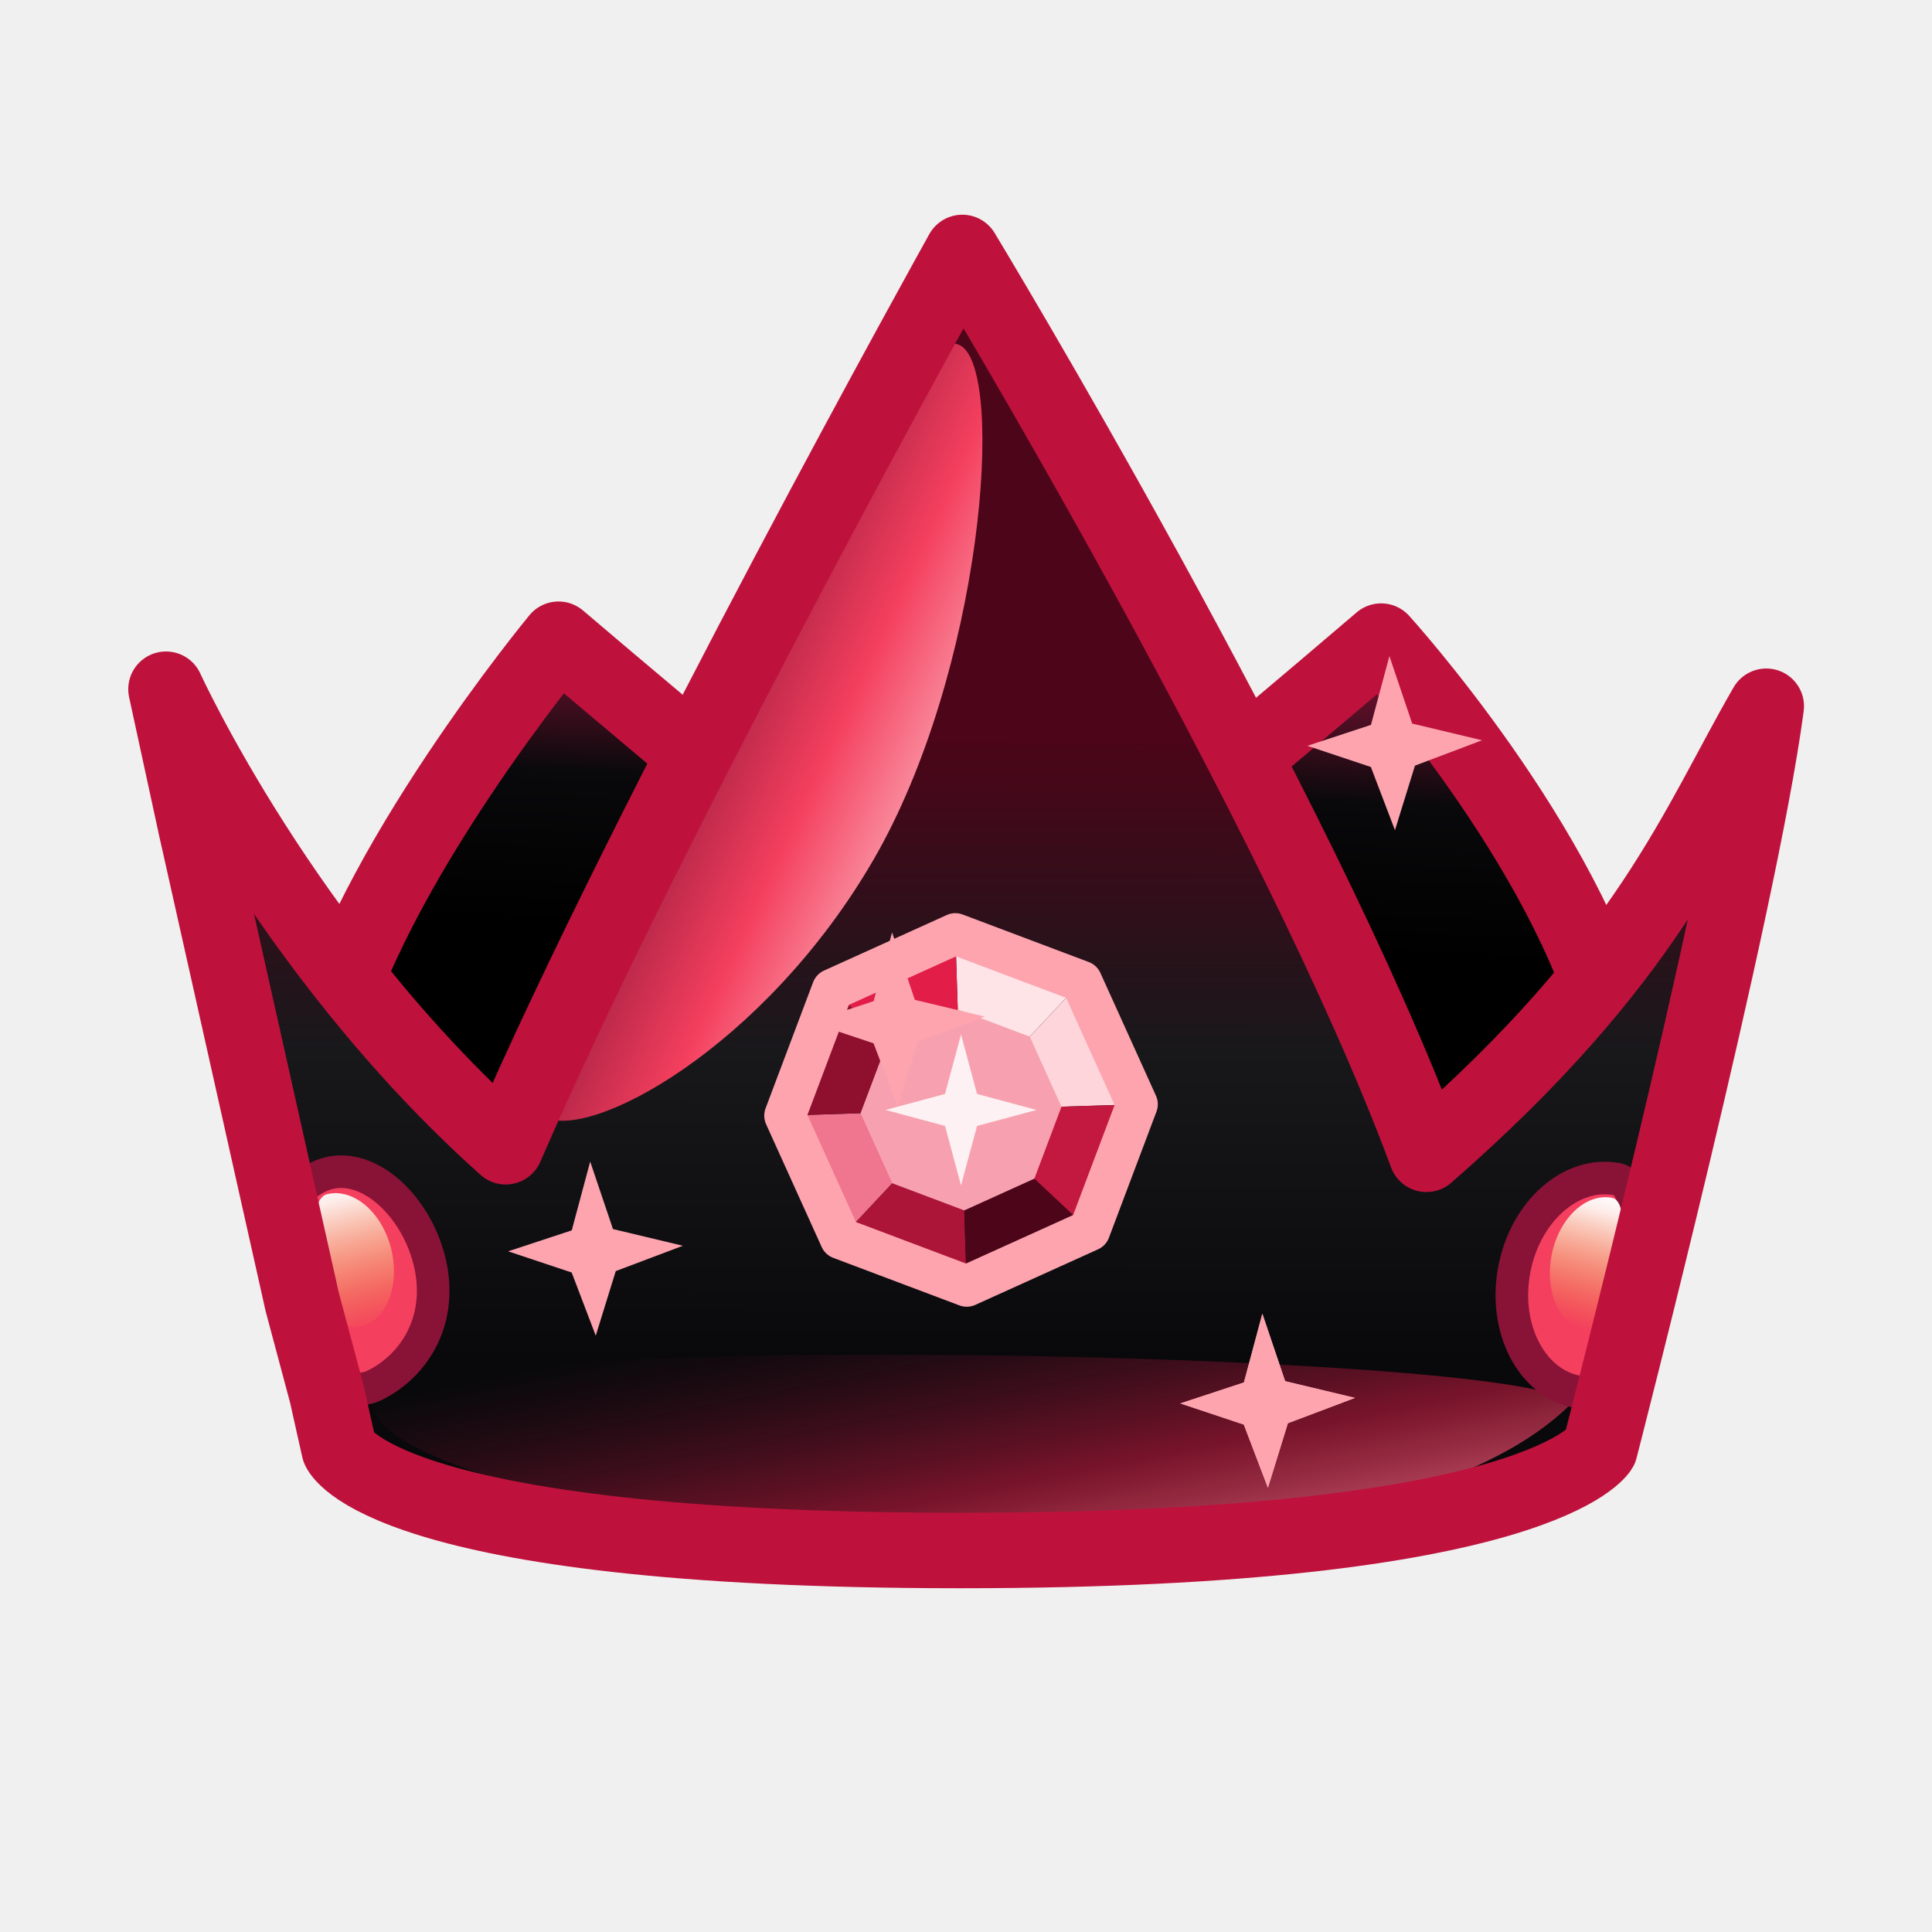
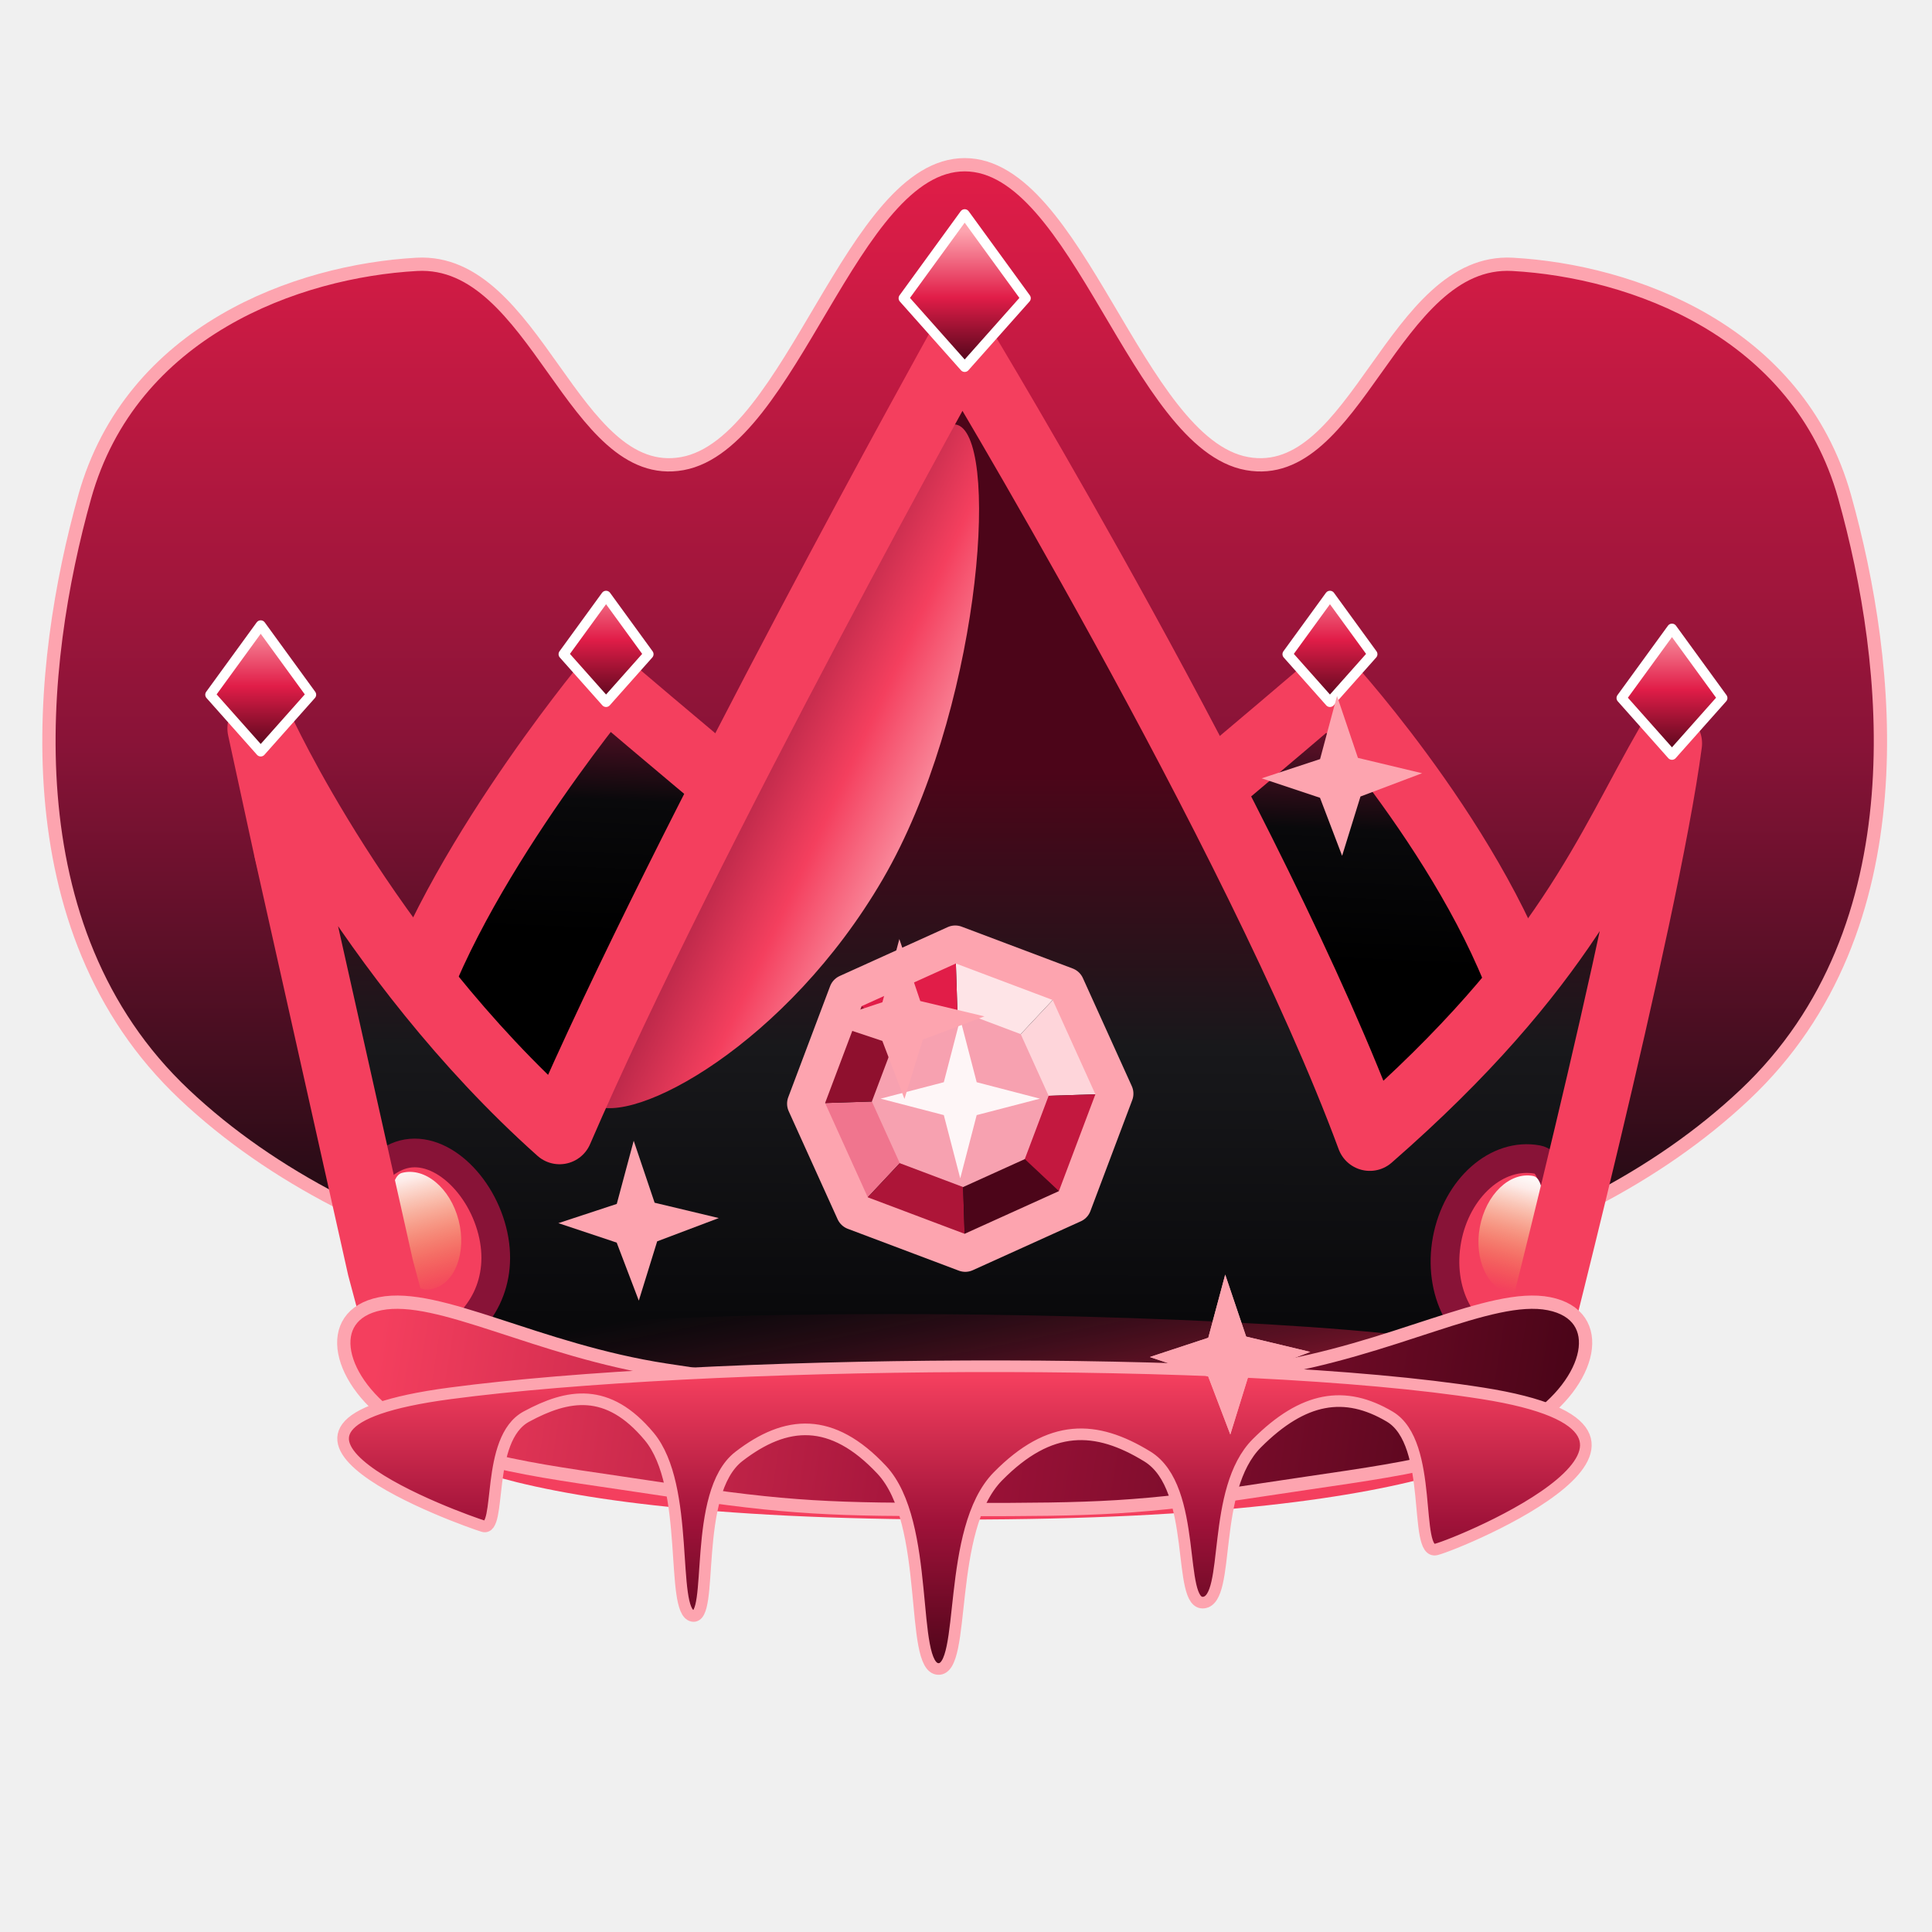
<svg xmlns="http://www.w3.org/2000/svg" viewBox="0 0 512 512" width="512" height="512">
  <defs>
-     <linearGradient id="lg_1" gradientUnits="userSpaceOnUse" x1="-2" y1="-60" x2="-5.258" y2="21.203">
+     <linearGradient id="lg_1" gradientUnits="userSpaceOnUse" x1="0" y1="-215" x2="0" y2="135">
+       <stop offset="0%" stop-color="#e11d48" stop-opacity="1" />
+       <stop offset="50%" stop-color="#881337" stop-opacity="1" />
+       <stop offset="100%" stop-color="#09090b" stop-opacity="1" />
+     </linearGradient>
+     <linearGradient id="lg_2" gradientUnits="userSpaceOnUse" x1="-2" y1="-60" x2="-5.258" y2="21.203">
      <stop offset="0%" stop-color="#881337" stop-opacity="1" />
      <stop offset="50%" stop-color="#09090b" stop-opacity="1" />
      <stop offset="100%" stop-color="#000000" stop-opacity="1" />
    </linearGradient>
-     <linearGradient id="lg_2" gradientUnits="userSpaceOnUse" x1="4" y1="-32" x2="3.742" y2="133.203">
+     <linearGradient id="lg_3" gradientUnits="userSpaceOnUse" x1="4" y1="-32" x2="3.742" y2="133.203">
      <stop offset="0%" stop-color="#4c0519" stop-opacity="1" />
      <stop offset="50%" stop-color="#18181b" stop-opacity="1" />
      <stop offset="100%" stop-color="#09090b" stop-opacity="1" />
    </linearGradient>
-     <linearGradient id="lg_3" gradientUnits="userSpaceOnUse" x1="27.309" y1="66.784" x2="4.446" y2="-49.105">
+     <linearGradient id="lg_4" gradientUnits="userSpaceOnUse" x1="27.309" y1="66.784" x2="4.446" y2="-49.105">
      <stop offset="5%" stop-color="#fda4af" stop-opacity="1" />
      <stop offset="51%" stop-color="#e11d48" stop-opacity="0.5" />
      <stop offset="96%" stop-color="#881337" stop-opacity="0" />
    </linearGradient>
-     <linearGradient id="lg_4" gradientUnits="userSpaceOnUse" x1="57.574" y1="32.762" x2="-27.768" y2="-6.745">
+     <linearGradient id="lg_5" gradientUnits="userSpaceOnUse" x1="57.574" y1="32.762" x2="-27.768" y2="-6.745">
      <stop offset="0%" stop-color="#fecdd3" stop-opacity="1" />
      <stop offset="50%" stop-color="#f43f5e" stop-opacity="1" />
      <stop offset="100%" stop-color="#881337" stop-opacity="1" />
    </linearGradient>
-     <linearGradient id="lg_5" gradientUnits="userSpaceOnUse" x1="7.756" y1="-20.683" x2="-2.837" y2="18.433">
+     <linearGradient id="lg_6" gradientUnits="userSpaceOnUse" x1="7.756" y1="-20.683" x2="-2.837" y2="18.433">
      <stop offset="5%" stop-color="#ffffff" stop-opacity="1" />
      <stop offset="12%" stop-color="#fefefb" stop-opacity="0.955" />
      <stop offset="18%" stop-color="#fefdf7" stop-opacity="0.909" />
      <stop offset="57%" stop-color="#f8df95" stop-opacity="0.455" />
      <stop offset="96%" stop-color="#f1c234" stop-opacity="0" />
    </linearGradient>
-     <linearGradient id="lg_6" gradientUnits="userSpaceOnUse" x1="-7.728" y1="-23.592" x2="4.54" y2="21.275">
+     <linearGradient id="lg_7" gradientUnits="userSpaceOnUse" x1="-7.728" y1="-23.592" x2="4.54" y2="21.275">
      <stop offset="5%" stop-color="#ffffff" stop-opacity="1" />
      <stop offset="12%" stop-color="#fefefb" stop-opacity="0.955" />
      <stop offset="18%" stop-color="#fefdf7" stop-opacity="0.909" />
      <stop offset="57%" stop-color="#f8df95" stop-opacity="0.455" />
      <stop offset="96%" stop-color="#f1c234" stop-opacity="0" />
    </linearGradient>
+     <linearGradient id="lg_8" gradientUnits="userSpaceOnUse" x1="-175" y1="130" x2="175" y2="185">
+       <stop offset="0%" stop-color="#f43f5e" stop-opacity="1" />
+       <stop offset="50%" stop-color="#9f1239" stop-opacity="1" />
+       <stop offset="100%" stop-color="#4c0519" stop-opacity="1" />
+     </linearGradient>
+     <linearGradient id="lg_9" gradientUnits="userSpaceOnUse" x1="0" y1="150" x2="0" y2="238">
+       <stop offset="0%" stop-color="#f43f5e" stop-opacity="1" />
+       <stop offset="50%" stop-color="#9f1239" stop-opacity="1" />
+       <stop offset="100%" stop-color="#4c0519" stop-opacity="1" />
+     </linearGradient>
+     <linearGradient id="lg_10" gradientUnits="userSpaceOnUse" x1="0" y1="-195" x2="0" y2="-155">
+       <stop offset="0%" stop-color="#fda4af" stop-opacity="1" />
+       <stop offset="50%" stop-color="#e11d48" stop-opacity="1" />
+       <stop offset="100%" stop-color="#4c0519" stop-opacity="1" />
+     </linearGradient>
+     <linearGradient id="lg_11" gradientUnits="userSpaceOnUse" x1="-212" y1="-78" x2="-212" y2="-38">
+       <stop offset="0%" stop-color="#fda4af" stop-opacity="1" />
+       <stop offset="50%" stop-color="#e11d48" stop-opacity="1" />
+       <stop offset="100%" stop-color="#4c0519" stop-opacity="1" />
+     </linearGradient>
+     <linearGradient id="lg_12" gradientUnits="userSpaceOnUse" x1="213" y1="-77" x2="213" y2="-37">
+       <stop offset="0%" stop-color="#fda4af" stop-opacity="1" />
+       <stop offset="50%" stop-color="#e11d48" stop-opacity="1" />
+       <stop offset="100%" stop-color="#4c0519" stop-opacity="1" />
+     </linearGradient>
+     <linearGradient id="lg_13" gradientUnits="userSpaceOnUse" x1="-108" y1="-92" x2="-108" y2="-52">
+       <stop offset="0%" stop-color="#fda4af" stop-opacity="1" />
+       <stop offset="50%" stop-color="#e11d48" stop-opacity="1" />
+       <stop offset="100%" stop-color="#4c0519" stop-opacity="1" />
+     </linearGradient>
+     <linearGradient id="lg_14" gradientUnits="userSpaceOnUse" x1="110" y1="-92" x2="110" y2="-52">
+       <stop offset="0%" stop-color="#fda4af" stop-opacity="1" />
+       <stop offset="50%" stop-color="#e11d48" stop-opacity="1" />
+       <stop offset="100%" stop-color="#4c0519" stop-opacity="1" />
+     </linearGradient>
  </defs>
-   <g transform="translate(192.95, 209.20)">
-     <g transform="translate(63.07, 18.70) scale(1.000, 1.000) translate(0.00, 0.00)">
-       <g transform="translate(0, 0) rotate(0) scale(1, 1) translate(0, 0)">
-         <path d="M -108.00 -58.50 C -108.00 -58.50, -158.50 2.50, -170.00 49.50 C -195.50 20.50, -204.00 -8.50, -204.00 -8.50 L -165.00 150.00 L 168.50 150.00 L 172.49 133.24 L 173.42 129.30 L 174.33 125.46 L 175.05 122.44 L 175.96 118.61 L 177.43 112.44 L 179.84 102.32 L 186.24 75.38 L 197.65 27.40 L 199.25 20.66 L 205.00 -3.50 C 205.00 -3.50, 190.50 30.50, 172.00 46.50 C 159.50 -3.50, 110.00 -58.00, 110.00 -58.00 C 110.00 -58.00, 16.50 22.00, 1.50 30.50 C -26.00 11.50, -108.00 -58.50, -108.00 -58.50 Z" fill="url(#lg_1)" fill-opacity="1" stroke="#be123c" stroke-width="20" stroke-linecap="round" stroke-linejoin="round" />
-       </g>
-     </g>
-     <g transform="translate(63.07, 18.70) scale(1.000, 1.000) translate(0.00, 0.00)">
-       <g transform="translate(0, 0) rotate(0) scale(1, 1) translate(0, 0)">
-         <path d="M -1.00 -161.00 C -1.00 -161.00, -84.00 -12.00, -122.00 76.00 C -180.00 22.00, -212.00 -44.00, -212.00 -44.00 L -204.22 -9.24 L -201.37 3.50 L -195.97 27.61 L -191.99 45.38 L -186.47 70.03 L -183.12 85.01 L -177.84 108.57 L -175.94 117.08 L -170.27 142.40 L -168.44 150.56 L -167.00 157.00 C -167.00 157.00, -155.50 183.00, -1.50 183.00 C 152.50 183.00, 168.00 156.00, 168.00 156.00 C 168.00 156.00, 205.50 9.50, 212.50 -43.50 C 194.00 -11.50, 181.00 26.50, 122.00 78.00 C 88.00 -14.00, -1.00 -161.00, -1.00 -161.00 Z" fill="url(#lg_2)" fill-opacity="1" stroke="none" stroke-width="0" stroke-linecap="round" stroke-linejoin="round" />
+   <g transform="translate(252.95, 269.20) scale(0.880, 0.880) translate(-60, -60)">
+     <g transform="translate(63.07, 18.70) scale(1.000, 1.000) translate(0.00, 0.00)">
+       <g transform="translate(0, 0) rotate(0) scale(1, 1) translate(0, 0)">
+         <path d="M -235.00 65.00 C -288.00 15.00, -279.00 -65.00, -265.00 -115.00 C -251.00 -165.00, -201.00 -183.00, -165.00 -185.00 C -129.00 -187.00, -118.00 -119.00, -85.00 -125.00 C -52.00 -131.00, -34.00 -215.00, 0.00 -215.00 C 34.00 -215.00, 52.00 -131.00, 85.00 -125.00 C 118.00 -119.00, 129.00 -187.00, 165.00 -185.00 C 201.00 -183.00, 251.00 -165.00, 265.00 -115.00 C 279.00 -65.00, 288.00 15.00, 235.00 65.00 C 182.00 115.00, 94.00 135.00, 0.00 135.00 C -94.00 135.00, -182.00 115.00, -235.00 65.00 Z" fill="url(#lg_1)" fill-opacity="1" stroke="#fda4af" stroke-width="4" stroke-linecap="round" stroke-linejoin="round" />
+       </g>
+     </g>
+     <g transform="translate(63.07, 18.70) scale(1.000, 1.000) translate(0.00, 0.00)">
+       <g transform="translate(0, 0) rotate(0) scale(1, 1) translate(0, 0)">
+         <path d="M -108.00 -58.50 C -108.00 -58.50, -158.50 2.50, -170.00 49.50 C -195.50 20.50, -204.00 -8.50, -204.00 -8.50 L -165.00 150.00 L 168.50 150.00 L 172.49 133.24 L 173.42 129.30 L 174.33 125.46 L 175.05 122.44 L 175.96 118.61 L 177.43 112.44 L 179.84 102.32 L 186.24 75.38 L 197.65 27.40 L 199.25 20.66 L 205.00 -3.50 C 205.00 -3.50, 190.50 30.50, 172.00 46.50 C 159.50 -3.50, 110.00 -58.00, 110.00 -58.00 C 110.00 -58.00, 16.50 22.00, 1.50 30.50 C -26.00 11.50, -108.00 -58.50, -108.00 -58.50 Z" fill="url(#lg_2)" fill-opacity="1" stroke="#f43f5e" stroke-width="20" stroke-linecap="round" stroke-linejoin="round" />
+       </g>
+     </g>
+     <g transform="translate(63.07, 18.70) scale(1.000, 1.000) translate(0.00, 0.00)">
+       <g transform="translate(0, 0) rotate(0) scale(1, 1) translate(0, 0)">
+         <path d="M -1.00 -161.00 C -1.00 -161.00, -84.00 -12.00, -122.00 76.00 C -180.00 22.00, -212.00 -44.00, -212.00 -44.00 L -204.22 -9.24 L -201.37 3.50 L -195.97 27.61 L -191.99 45.38 L -186.47 70.03 L -183.12 85.01 L -177.84 108.57 L -175.94 117.08 L -170.27 142.40 L -168.44 150.56 L -167.00 157.00 C -167.00 157.00, -155.50 183.00, -1.50 183.00 C 152.50 183.00, 168.00 156.00, 168.00 156.00 C 168.00 156.00, 205.50 9.50, 212.50 -43.50 C 194.00 -11.50, 181.00 26.50, 122.00 78.00 C 88.00 -14.00, -1.00 -161.00, -1.00 -161.00 Z" fill="url(#lg_3)" fill-opacity="1" stroke="none" stroke-width="0" stroke-linecap="round" stroke-linejoin="round" />
      </g>
    </g>
    <g transform="translate(62.10, 171.03) scale(1.000, 1.000) translate(0.00, 0.00)">
      <g transform="translate(2, 3.5) rotate(0) scale(1, 1) translate(0, 0)">
-         <path d="M 158.11 -10.54 C 173.85 -25.31, -164.96 -32.99, -158.55 -10.98 C -149.09 21.51, 94.18 49.48, 158.11 -10.54 Z" fill="url(#lg_3)" fill-opacity="1" stroke="none" stroke-width="0" stroke-linecap="round" stroke-linejoin="round" />
+         <path d="M 158.11 -10.54 C 173.85 -25.31, -164.96 -32.99, -158.55 -10.98 C -149.09 21.51, 94.18 49.48, 158.11 -10.54 Z" fill="url(#lg_4)" fill-opacity="1" stroke="none" stroke-width="0" stroke-linecap="round" stroke-linejoin="round" />
      </g>
    </g>
    <g transform="translate(61.73, 84.95) scale(1.000, 1.000) translate(-265.17, -339.65)">
      <g transform="translate(265.173, 339.648) rotate(0) scale(1, 1) translate(0, 0)">
        <path d="M 0.00 0.00 L 0.00 0.00 L 0.00 0.00 L 0.00 0.00 Z" fill="#fedade" fill-opacity="1" stroke="none" stroke-width="0" stroke-linecap="round" stroke-linejoin="round" />
      </g>
      <g transform="translate(241.849, 356.673) rotate(0) scale(1, 1) translate(0, 0)">
        <path d="M 23.32 -17.02 L -8.59 17.02 L -23.32 -15.51 L -23.32 -15.52 L 23.32 -17.02 L 23.32 -17.02 Z" fill="#f0758e" fill-opacity="1" stroke="none" stroke-width="0" stroke-linecap="round" stroke-linejoin="round" />
      </g>
      <g transform="translate(265.173, 339.648) rotate(0) scale(1, 1) translate(0, 0)">
        <path d="M 0.00 0.00 L 0.00 0.00 L 0.00 0.00 L 0.00 0.00 L 0.00 0.00 Z" fill="#fecdd3" fill-opacity="1" stroke="none" stroke-width="0" stroke-linecap="round" stroke-linejoin="round" />
      </g>
      <g transform="translate(241.85, 324.443) rotate(0) scale(1, 1) translate(0, 0)">
        <path d="M 23.32 15.21 L -23.32 16.71 L -10.73 -16.71 L -10.73 -16.71 L 23.32 15.21 L 23.32 15.21 Z" fill="#8f102e" fill-opacity="1" stroke="none" stroke-width="0" stroke-linecap="round" stroke-linejoin="round" />
      </g>
      <g transform="translate(265.173, 339.648) rotate(0) scale(1, 1) translate(0, 0)">
        <path d="M 0.00 0.00 L 0.00 0.00 L 0.00 0.00 L 0.00 0.00 Z" fill="#fecdd3" fill-opacity="1" stroke="none" stroke-width="0" stroke-linecap="round" stroke-linejoin="round" />
      </g>
      <g transform="translate(280.378, 316.325) rotate(0) scale(1, 1) translate(0, 0)">
        <path d="M -15.21 23.32 L -16.71 -23.32 L 16.71 -10.73 L 16.71 -10.73 L -15.21 23.32 L -15.21 23.32 Z" fill="#fee4e7" fill-opacity="1" stroke="none" stroke-width="0" stroke-linecap="round" stroke-linejoin="round" />
      </g>
      <g transform="translate(249.967, 362.971) rotate(0) scale(1, 1) translate(0, 0)">
        <path d="M -16.71 10.73 L 15.21 -23.32 L 16.71 23.32 L -16.71 10.73 L -16.71 10.73 Z" fill="#ad1538" fill-opacity="1" stroke="none" stroke-width="0" stroke-linecap="round" stroke-linejoin="round" />
      </g>
      <g transform="translate(248.148, 316.325) rotate(0) scale(1, 1) translate(0, 0)">
        <path d="M -17.02 -8.59 L 15.51 -23.32 L 15.52 -23.32 L 17.02 23.32 L -17.02 -8.59 Z" fill="#e11d48" fill-opacity="1" stroke="none" stroke-width="0" stroke-linecap="round" stroke-linejoin="round" />
      </g>
      <g transform="translate(282.198, 362.972) rotate(0) scale(1, 1) translate(0, 0)">
        <path d="M -17.02 -23.32 L -17.02 -23.32 L 17.02 8.59 L -15.51 23.32 L -15.52 23.32 L -17.02 -23.32 L -17.02 -23.32 Z" fill="#4c0519" fill-opacity="1" stroke="none" stroke-width="0" stroke-linecap="round" stroke-linejoin="round" />
      </g>
      <g transform="translate(288.497, 322.623) rotate(0) scale(1, 1) translate(0, 0)">
        <path d="M -23.32 17.02 L 8.60 -17.02 L 23.32 15.51 L 23.32 15.52 L -23.32 17.02 L -23.32 17.02 Z" fill="#fed5da" fill-opacity="1" stroke="none" stroke-width="0" stroke-linecap="round" stroke-linejoin="round" />
      </g>
      <g transform="translate(288.496, 354.854) rotate(0) scale(1, 1) translate(0, 0)">
        <path d="M 23.32 -16.71 L 10.73 16.71 L 10.73 16.71 L -23.32 -15.21 L 23.32 -16.71 Z" fill="#c3183f" fill-opacity="1" stroke="none" stroke-width="0" stroke-linecap="round" stroke-linejoin="round" />
      </g>
      <g transform="translate(265.173, 339.648) rotate(0) scale(1, 1) translate(0, 0)">
        <path d="M 19.43 18.21 L 26.62 -0.86 L 18.21 -19.43 L -0.86 -26.62 L -19.43 -18.21 L -26.62 0.86 L -18.21 19.43 L 0.86 26.62 L 19.43 18.21 Z" fill="#f7a1b0" fill-opacity="1" stroke="none" stroke-width="0" stroke-linecap="round" stroke-linejoin="round" />
      </g>
      <g transform="translate(265.173, 339.649) rotate(0) scale(1, 1) translate(0, 0)">
        <path d="M 31.92 -34.05 L 31.92 -34.05 L -1.51 -46.65 L -1.51 -46.65 L -34.05 -31.92 L -34.05 -31.92 L -46.65 1.51 L -46.65 1.51 L -31.92 34.05 L -31.92 34.05 L 1.51 46.65 L 1.51 46.65 L 34.05 31.92 L 34.05 31.92 L 46.65 -1.51 L 46.65 -1.51 L 31.92 -34.05 Z" fill="none" fill-opacity="1" stroke="#fda4af" stroke-width="11" stroke-linecap="round" stroke-linejoin="round" />
      </g>
      <g transform="translate(265.173, 339.649) rotate(0) scale(1, 1) translate(0, 0)">
-         <path d="M 0.00 -20.00 L 4.24 -4.24 L 20.00 0.00 L 4.24 4.24 L 0.00 20.00 L -4.24 4.24 L -20.00 0.00 L -4.24 -4.24 L 0.00 -20.00 Z" fill="#ffffff" fill-opacity="0.85" stroke="none" stroke-width="0" stroke-linecap="round" stroke-linejoin="round" />
+         <path d="M 0.00 -24.00 L 4.95 -4.95 L 24.00 0.00 L 4.95 4.95 L 0.00 24.00 L -4.95 4.95 L -24.00 0.00 L -4.95 -4.95 L 0.00 -24.00 Z" fill="#ffffff" fill-opacity="0.9" stroke="none" stroke-width="0" stroke-linecap="round" stroke-linejoin="round" />
      </g>
    </g>
    <g transform="translate(7.69, -15.15) scale(1.000, 1.000) translate(0.00, 0.00)">
      <g transform="translate(0, 0) rotate(0) scale(1, 1) translate(0, 0)">
-         <path d="M 53.92 -102.47 C 66.00 -95.44, 59.61 -15.67, 30.75 33.95 C 1.89 83.58, -44.68 108.83, -56.76 101.81 C -68.84 94.78, -41.86 58.14, -12.99 8.51 C 15.87 -41.11, 41.84 -109.49, 53.92 -102.47 Z" fill="url(#lg_4)" fill-opacity="1" stroke="none" stroke-width="0" stroke-linecap="round" stroke-linejoin="round" />
+         <path d="M 53.92 -102.47 C 66.00 -95.44, 59.61 -15.67, 30.75 33.95 C 1.89 83.58, -44.68 108.83, -56.76 101.81 C -68.84 94.78, -41.86 58.14, -12.99 8.51 C 15.87 -41.11, 41.84 -109.49, 53.92 -102.47 Z" fill="url(#lg_5)" fill-opacity="1" stroke="none" stroke-width="0" stroke-linecap="round" stroke-linejoin="round" />
      </g>
    </g>
    <g transform="translate(224.34, 131.35) scale(1.000, 1.000) translate(-420.29, -366.05)">
      <g transform="translate(420.285, 366.047) rotate(0) scale(1, 1) translate(0, 0)">
        <path d="M 0.76 28.30 C -11.39 26.04, -18.90 11.60, -16.01 -3.97 C -13.12 -19.53, -0.93 -30.32, 11.22 -28.06 C 23.38 -25.81, 12.91 30.55, 0.76 28.30 Z" fill="#f43f5e" fill-opacity="1" stroke="#881337" stroke-width="8.638" stroke-linecap="round" stroke-linejoin="round" />
      </g>
      <g transform="translate(423.467, 360.626) rotate(0) scale(1, 1) translate(0, 0)">
-         <path d="M 0.13 17.82 C -6.90 16.51, -11.13 7.50, -9.31 -2.30 C -7.49 -12.11, -0.31 -19.00, 6.72 -17.70 C 13.76 -16.39, 7.17 19.13, 0.13 17.82 Z" fill="url(#lg_5)" fill-opacity="1" stroke="none" stroke-width="0" stroke-linecap="round" stroke-linejoin="round" />
+         <path d="M 0.13 17.82 C -6.90 16.51, -11.13 7.50, -9.31 -2.30 C -7.49 -12.11, -0.31 -19.00, 6.72 -17.70 C 13.76 -16.39, 7.17 19.13, 0.13 17.82 Z" fill="url(#lg_6)" fill-opacity="1" stroke="none" stroke-width="0" stroke-linecap="round" stroke-linejoin="round" />
      </g>
    </g>
    <g transform="translate(-95.31, 130.00) scale(1.000, 1.000) translate(-100.64, -364.70)">
      <g transform="translate(100.638, 364.696) rotate(0) scale(1, 1) translate(0, 0)">
        <path d="M 1.54 27.98 C 12.64 22.55, 20.03 9.98, 16.09 -5.35 C 12.15 -20.68, -1.40 -32.52, -12.71 -27.54 C -37.39 -16.70, -15.76 36.43, 1.54 27.98 Z" fill="#f43f5e" fill-opacity="1" stroke="#881337" stroke-width="8.638" stroke-linecap="round" stroke-linejoin="round" />
      </g>
      <g transform="translate(97.237, 359.375) rotate(0) scale(1, 1) translate(0, 0)">
-         <path d="M 1.32 17.61 C 8.31 16.10, 11.86 6.56, 9.38 -3.11 C 6.90 -12.77, -0.73 -19.16, -7.66 -17.38 C -14.59 -15.60, -11.49 20.38, 1.32 17.61 Z" fill="url(#lg_6)" fill-opacity="1" stroke="none" stroke-width="0" stroke-linecap="round" stroke-linejoin="round" />
-       </g>
-     </g>
-     <g transform="translate(63.07, 18.70) scale(1.000, 1.000) translate(0.00, 0.00)">
-       <g transform="translate(0, 0) rotate(0) scale(1, 1) translate(0, 0)">
-         <path d="M -1.00 -161.00 C -1.00 -161.00, -84.00 -12.00, -122.00 76.00 C -180.68 23.63, -212.03 -45.25, -212.03 -45.25 L -204.22 -9.24 L -201.37 3.50 L -195.97 27.61 L -191.99 45.38 L -186.47 70.03 L -183.12 85.01 L -177.84 108.57 L -175.94 117.08 L -169.41 141.51 L -167.59 149.67 L -166.14 156.11 C -166.14 156.11, -155.50 183.00, -1.50 183.00 C 152.50 183.00, 168.00 156.00, 168.00 156.00 C 168.00 156.00, 205.06 12.26, 212.06 -40.74 C 193.56 -8.74, 181.00 26.50, 122.00 78.00 C 88.00 -14.00, -1.00 -161.00, -1.00 -161.00 Z" fill="none" fill-opacity="1" stroke="#be123c" stroke-width="20" stroke-linecap="round" stroke-linejoin="round" />
-       </g>
-     </g>
-     <g transform="translate(176.66, -12.26) scale(1.150, 1.150) translate(0.00, 0.00)">
-       <g transform="translate(0, 0) rotate(0) scale(1, 1) translate(0, 0)">
-         <path d="M -1.22 -20.06 L 4.03 -4.51 L 20.13 -0.66 L 4.67 5.18 L 0.06 20.06 L -5.49 5.50 L -20.13 0.62 L -5.47 -4.21 L -1.22 -20.06 Z" fill="#fda4af" fill-opacity="1" stroke="none" stroke-width="0" stroke-linecap="round" stroke-linejoin="round" />
-       </g>
-     </g>
-     <g transform="translate(-35.14, 121.70) scale(1.150, 1.150) translate(0.00, 0.00)">
-       <g transform="translate(0, 0) rotate(0) scale(1, 1) translate(0, 0)">
-         <path d="M -1.22 -20.06 L 4.03 -4.51 L 20.13 -0.66 L 4.67 5.18 L 0.06 20.06 L -5.49 5.50 L -20.13 0.62 L -5.47 -4.21 L -1.22 -20.06 Z" fill="#fda4af" fill-opacity="1" stroke="none" stroke-width="0" stroke-linecap="round" stroke-linejoin="round" />
-       </g>
-     </g>
-     <g transform="translate(44.86, 60.96) scale(1.150, 1.150) translate(0.00, 0.00)">
-       <g transform="translate(0, 0) rotate(0) scale(1, 1) translate(0, 0)">
-         <path d="M -1.22 -20.06 L 4.03 -4.51 L 20.13 -0.66 L 4.67 5.18 L 0.06 20.06 L -5.49 5.50 L -20.13 0.62 L -5.47 -4.21 L -1.22 -20.06 Z" fill="#fda4af" fill-opacity="1" stroke="none" stroke-width="0" stroke-linecap="round" stroke-linejoin="round" />
-       </g>
-     </g>
-     <g transform="translate(142.99, 162.01) scale(1.150, 1.150) translate(0.00, 0.00)">
-       <g transform="translate(0, 0) rotate(0) scale(1, 1) translate(0, 0)">
-         <path d="M -1.22 -20.06 L 4.03 -4.51 L 20.13 -0.66 L 4.67 5.18 L 0.06 20.06 L -5.49 5.50 L -20.13 0.62 L -5.47 -4.21 L -1.22 -20.06 Z" fill="#fda4af" fill-opacity="1" stroke="none" stroke-width="0" stroke-linecap="round" stroke-linejoin="round" />
-       </g>
-     </g>
-     <g transform="translate(142.99, 162.01) scale(1.150, 1.150) translate(0.00, 0.00)">
+         <path d="M 1.32 17.61 C 8.31 16.10, 11.86 6.56, 9.38 -3.11 C 6.90 -12.77, -0.73 -19.16, -7.66 -17.38 C -14.59 -15.60, -11.49 20.38, 1.32 17.61 Z" fill="url(#lg_7)" fill-opacity="1" stroke="none" stroke-width="0" stroke-linecap="round" stroke-linejoin="round" />
+       </g>
+     </g>
+     <g transform="translate(63.07, 18.70) scale(1.000, 1.000) translate(0.00, 0.00)">
+       <g transform="translate(0, 0) rotate(0) scale(1, 1) translate(0, 0)">
+         <path d="M -1.00 -161.00 C -1.00 -161.00, -84.00 -12.00, -122.00 76.00 C -180.68 23.63, -212.03 -45.25, -212.03 -45.25 L -204.22 -9.24 L -201.37 3.50 L -195.97 27.61 L -191.99 45.38 L -186.47 70.03 L -183.12 85.01 L -177.84 108.57 L -175.94 117.08 L -169.41 141.51 L -167.59 149.67 L -166.14 156.11 C -166.14 156.11, -155.50 183.00, -1.50 183.00 C 152.50 183.00, 168.00 156.00, 168.00 156.00 C 168.00 156.00, 205.06 12.26, 212.06 -40.74 C 193.56 -8.74, 181.00 26.50, 122.00 78.00 C 88.00 -14.00, -1.00 -161.00, -1.00 -161.00 Z" fill="none" fill-opacity="1" stroke="#f43f5e" stroke-width="20" stroke-linecap="round" stroke-linejoin="round" />
+       </g>
+     </g>
+     <g transform="translate(63.07, 18.70) scale(1.000, 1.000) translate(0.00, 0.00)">
+       <g transform="translate(0, 0) rotate(0) scale(1, 1) translate(0, 0)">
+         <path d="M -176.00 128.00 C -158.40 124.48, -128.72 142.06, -90.00 148.00 C -51.28 153.94, -39.60 155.00, 0.00 155.00 C 39.60 155.00, 51.28 153.94, 90.00 148.00 C 128.72 142.06, 158.40 124.48, 176.00 128.00 C 193.60 131.52, 188.92 151.68, 170.00 164.00 C 151.08 176.32, 127.40 178.28, 90.00 184.00 C 52.60 189.72, 39.60 190.00, 0.00 190.00 C -39.60 190.00, -52.60 189.72, -90.00 184.00 C -127.40 178.28, -151.08 176.32, -170.00 164.00 C -188.92 151.68, -193.60 131.52, -176.00 128.00 Z" fill="url(#lg_8)" fill-opacity="1" stroke="#fda4af" stroke-width="4" stroke-linecap="round" stroke-linejoin="round" />
+       </g>
+       <g transform="translate(0, 0) rotate(0) scale(1, 1) translate(0, 0)">
+         <path d="M -155.00 155.00 C -230.25 165.00, -150.75 193.25, -145.00 195.00 C -139.25 196.75, -144.50 168.75, -132.00 162.00 C -119.50 155.25, -107.50 153.00, -95.00 168.00 C -82.50 183.00, -88.75 220.50, -82.00 222.00 C -75.25 223.50, -82.25 185.00, -68.00 174.00 C -53.75 163.00, -40.00 162.00, -25.00 178.00 C -10.00 194.00, -16.75 237.50, -8.00 238.00 C 0.75 238.50, -5.75 196.00, 10.00 180.00 C 25.75 164.00, 39.50 164.50, 55.00 174.00 C 70.50 183.50, 63.75 219.00, 72.00 218.00 C 80.25 217.00, 74.00 184.00, 88.00 170.00 C 102.00 156.00, 114.50 154.00, 128.00 162.00 C 141.50 170.00, 135.00 203.75, 142.00 202.00 C 149.00 200.25, 230.25 166.75, 156.00 155.00 C 81.75 143.25, -79.75 145.00, -155.00 155.00 Z" fill="url(#lg_9)" fill-opacity="1" stroke="#fda4af" stroke-width="3.5" stroke-linecap="round" stroke-linejoin="round" />
+       </g>
+       <g transform="translate(0, 0) rotate(0) scale(1, 1) translate(0, 0)">
+         <path d="M 0.00 -200.10 L 18.40 -174.80 L 0.00 -154.10 L -18.40 -174.80 L 0.00 -200.10 Z" fill="url(#lg_10)" fill-opacity="1" stroke="#ffffff" stroke-width="3" stroke-linecap="round" stroke-linejoin="round" />
+       </g>
+       <g transform="translate(0, 0) rotate(0) scale(1, 1) translate(0, 0)">
+         <path d="M -212.00 -76.30 L -196.80 -55.40 L -212.00 -38.30 L -227.20 -55.40 L -212.00 -76.30 Z" fill="url(#lg_11)" fill-opacity="1" stroke="#ffffff" stroke-width="3" stroke-linecap="round" stroke-linejoin="round" />
+       </g>
+       <g transform="translate(0, 0) rotate(0) scale(1, 1) translate(0, 0)">
+         <path d="M 213.00 -75.30 L 228.20 -54.40 L 213.00 -37.30 L 197.80 -54.40 L 213.00 -75.30 Z" fill="url(#lg_12)" fill-opacity="1" stroke="#ffffff" stroke-width="3" stroke-linecap="round" stroke-linejoin="round" />
+       </g>
+       <g transform="translate(0, 0) rotate(0) scale(1, 1) translate(0, 0)">
+         <path d="M -108.00 -85.20 L -95.20 -67.60 L -108.00 -53.20 L -120.80 -67.60 L -108.00 -85.20 Z" fill="url(#lg_13)" fill-opacity="1" stroke="#ffffff" stroke-width="3" stroke-linecap="round" stroke-linejoin="round" />
+       </g>
+       <g transform="translate(0, 0) rotate(0) scale(1, 1) translate(0, 0)">
+         <path d="M 110.00 -85.20 L 122.80 -67.60 L 110.00 -53.20 L 97.20 -67.60 L 110.00 -85.20 Z" fill="url(#lg_14)" fill-opacity="1" stroke="#ffffff" stroke-width="3" stroke-linecap="round" stroke-linejoin="round" />
+       </g>
+     </g>
+     <g transform="translate(176.66, -12.26) scale(1.200, 1.200) translate(0.00, 0.00)">
+       <g transform="translate(0, 0) rotate(0) scale(1, 1) translate(0, 0)">
+         <path d="M -1.22 -20.06 L 4.03 -4.51 L 20.13 -0.66 L 4.67 5.18 L 0.06 20.06 L -5.49 5.50 L -20.13 0.62 L -5.47 -4.21 L -1.22 -20.06 Z" fill="#fda4af" fill-opacity="1" stroke="none" stroke-width="0" stroke-linecap="round" stroke-linejoin="round" />
+       </g>
+     </g>
+     <g transform="translate(-35.14, 121.70) scale(1.200, 1.200) translate(0.00, 0.00)">
+       <g transform="translate(0, 0) rotate(0) scale(1, 1) translate(0, 0)">
+         <path d="M -1.22 -20.06 L 4.03 -4.51 L 20.13 -0.66 L 4.67 5.18 L 0.06 20.06 L -5.49 5.50 L -20.13 0.62 L -5.47 -4.21 L -1.22 -20.06 Z" fill="#fda4af" fill-opacity="1" stroke="none" stroke-width="0" stroke-linecap="round" stroke-linejoin="round" />
+       </g>
+     </g>
+     <g transform="translate(44.86, 60.96) scale(1.200, 1.200) translate(0.00, 0.00)">
+       <g transform="translate(0, 0) rotate(0) scale(1, 1) translate(0, 0)">
+         <path d="M -1.22 -20.06 L 4.03 -4.51 L 20.13 -0.66 L 4.67 5.18 L 0.06 20.06 L -5.49 5.50 L -20.13 0.62 L -5.47 -4.21 L -1.22 -20.06 Z" fill="#fda4af" fill-opacity="1" stroke="none" stroke-width="0" stroke-linecap="round" stroke-linejoin="round" />
+       </g>
+     </g>
+     <g transform="translate(142.99, 162.01) scale(1.200, 1.200) translate(0.00, 0.00)">
+       <g transform="translate(0, 0) rotate(0) scale(1, 1) translate(0, 0)">
+         <path d="M -1.22 -20.06 L 4.03 -4.51 L 20.13 -0.66 L 4.67 5.18 L 0.06 20.06 L -5.49 5.50 L -20.13 0.62 L -5.47 -4.21 L -1.22 -20.06 Z" fill="#fda4af" fill-opacity="1" stroke="none" stroke-width="0" stroke-linecap="round" stroke-linejoin="round" />
+       </g>
+     </g>
+     <g transform="translate(142.99, 162.01) scale(1.200, 1.200) translate(0.00, 0.00)">
      <g transform="translate(0, 0) rotate(0) scale(1, 1) translate(0, 0)">
        <path d="M -1.22 -20.06 L 4.03 -4.51 L 20.13 -0.66 L 4.67 5.18 L 0.06 20.06 L -5.49 5.50 L -20.13 0.62 L -5.47 -4.21 L -1.22 -20.06 Z" fill="#fda4af" fill-opacity="1" stroke="none" stroke-width="0" stroke-linecap="round" stroke-linejoin="round" />
      </g>
    </g>
  </g>
</svg>
